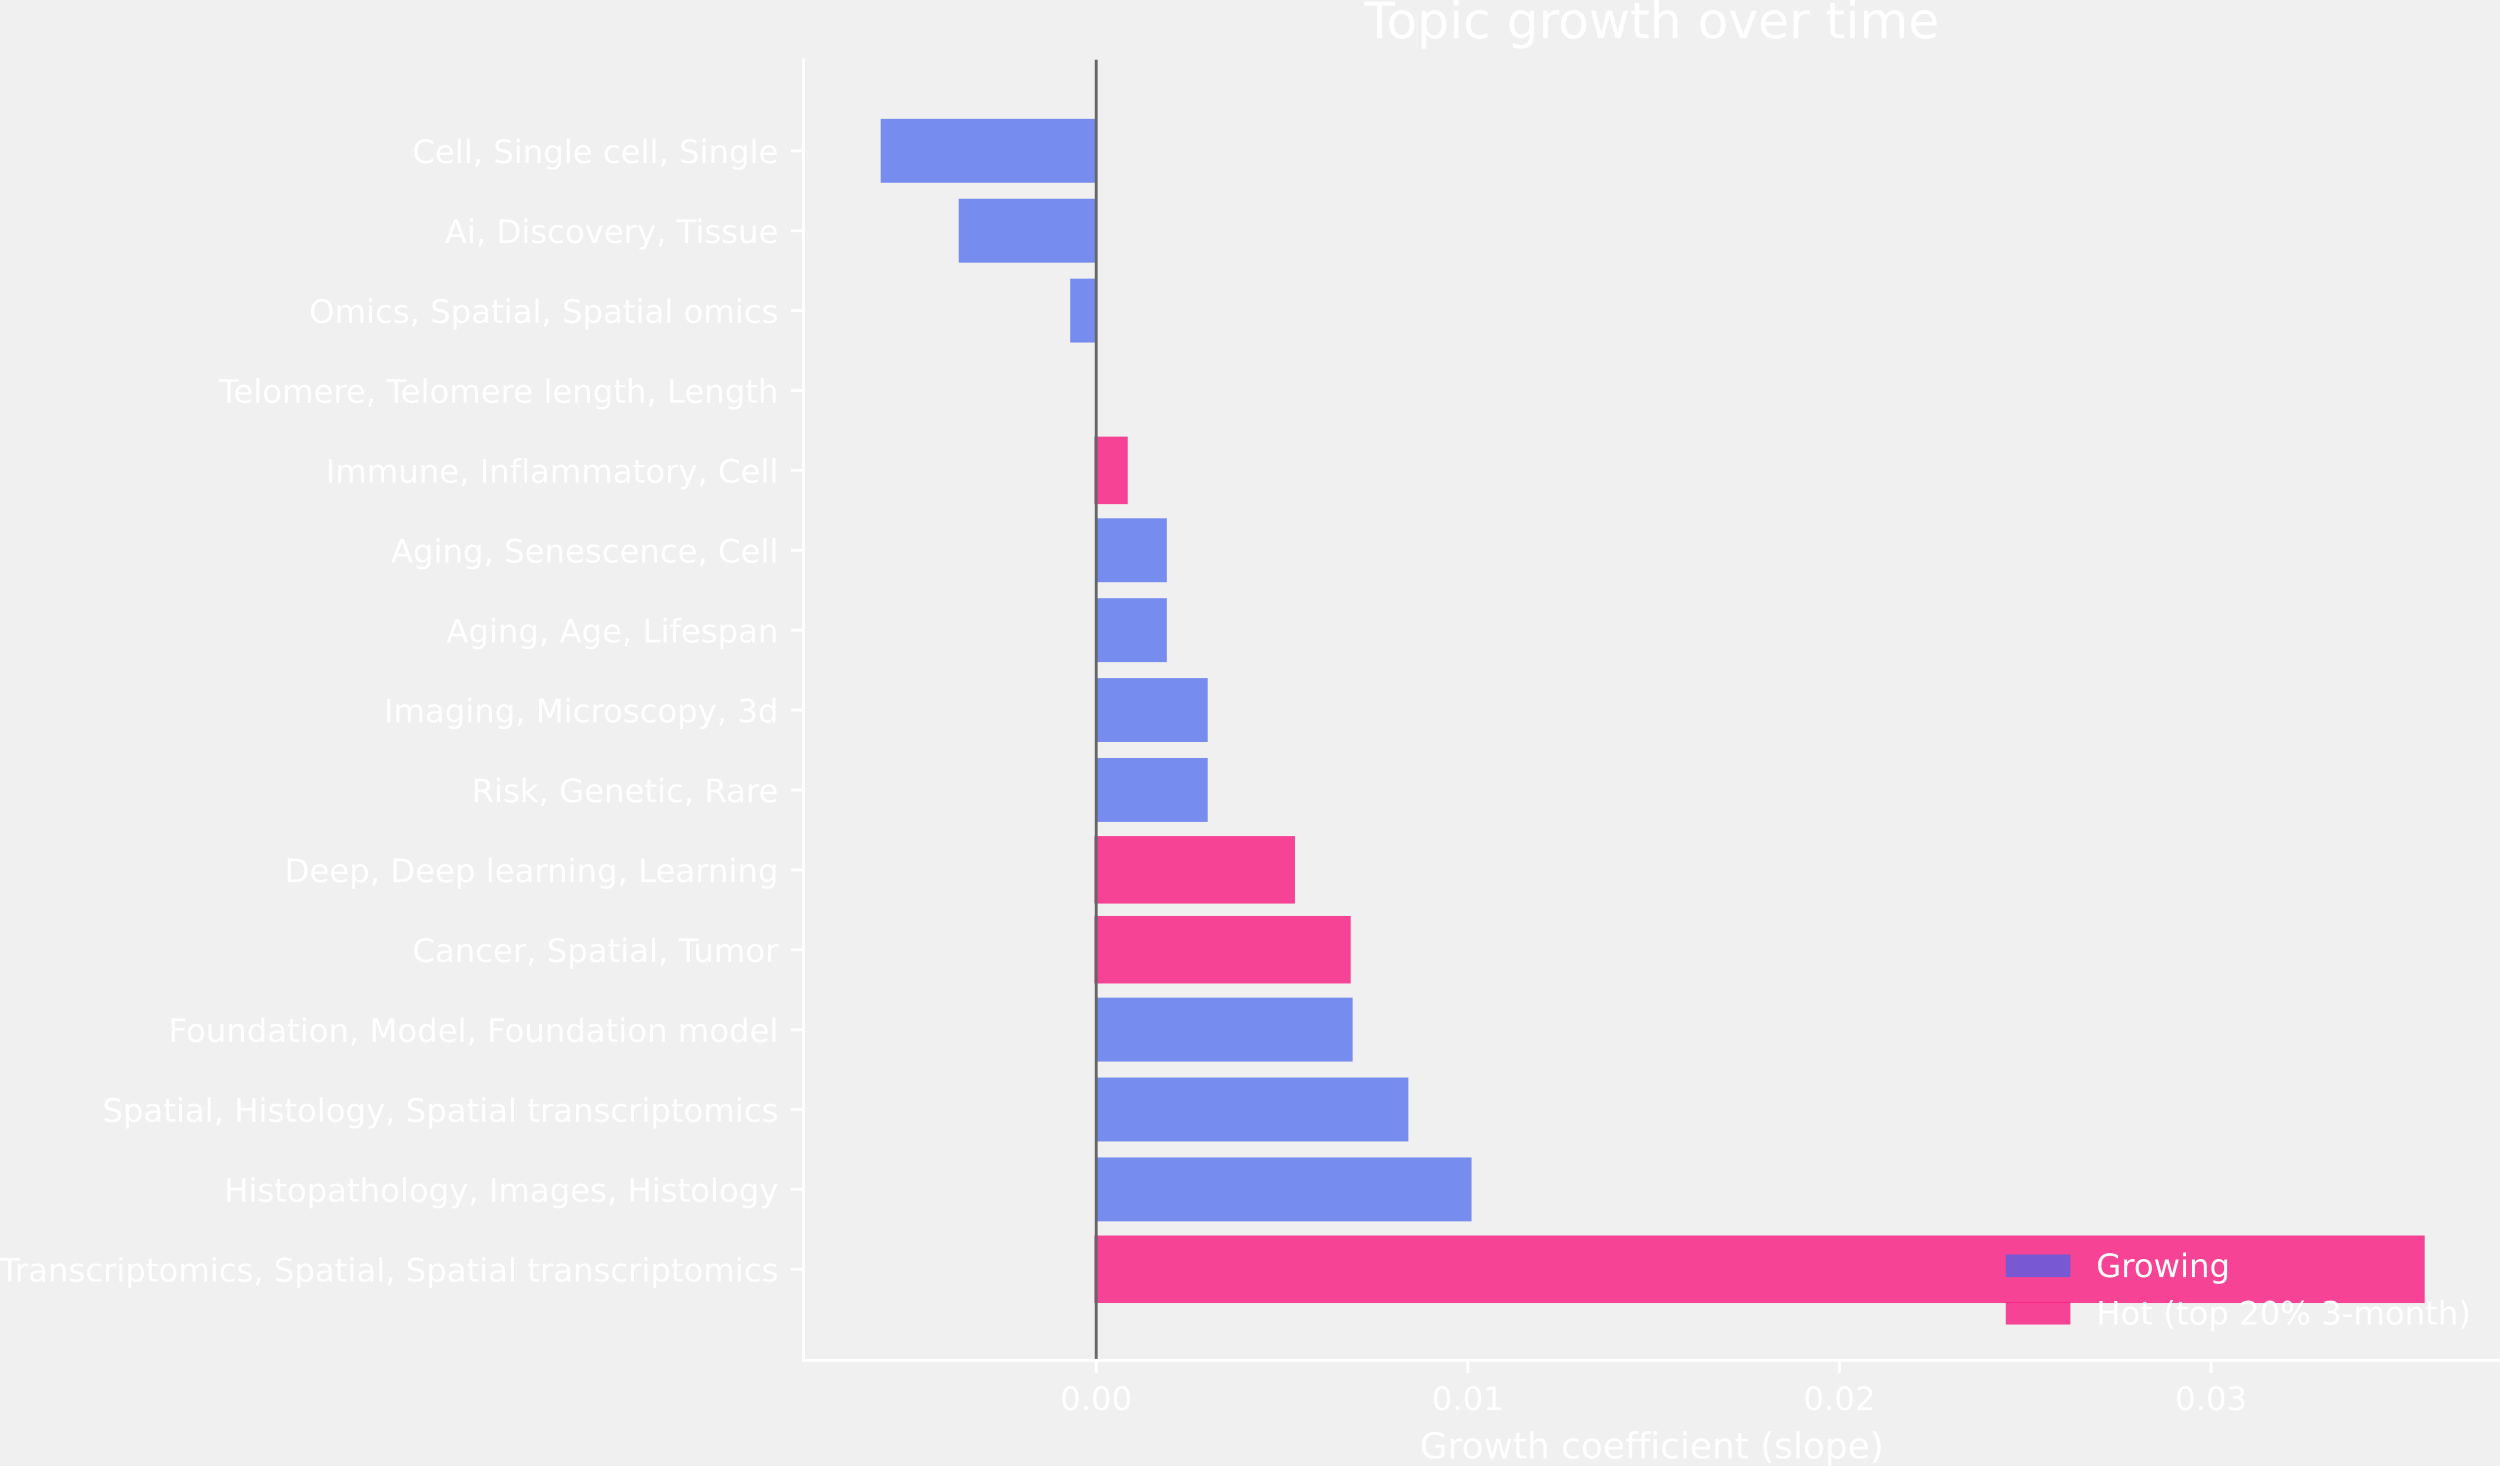
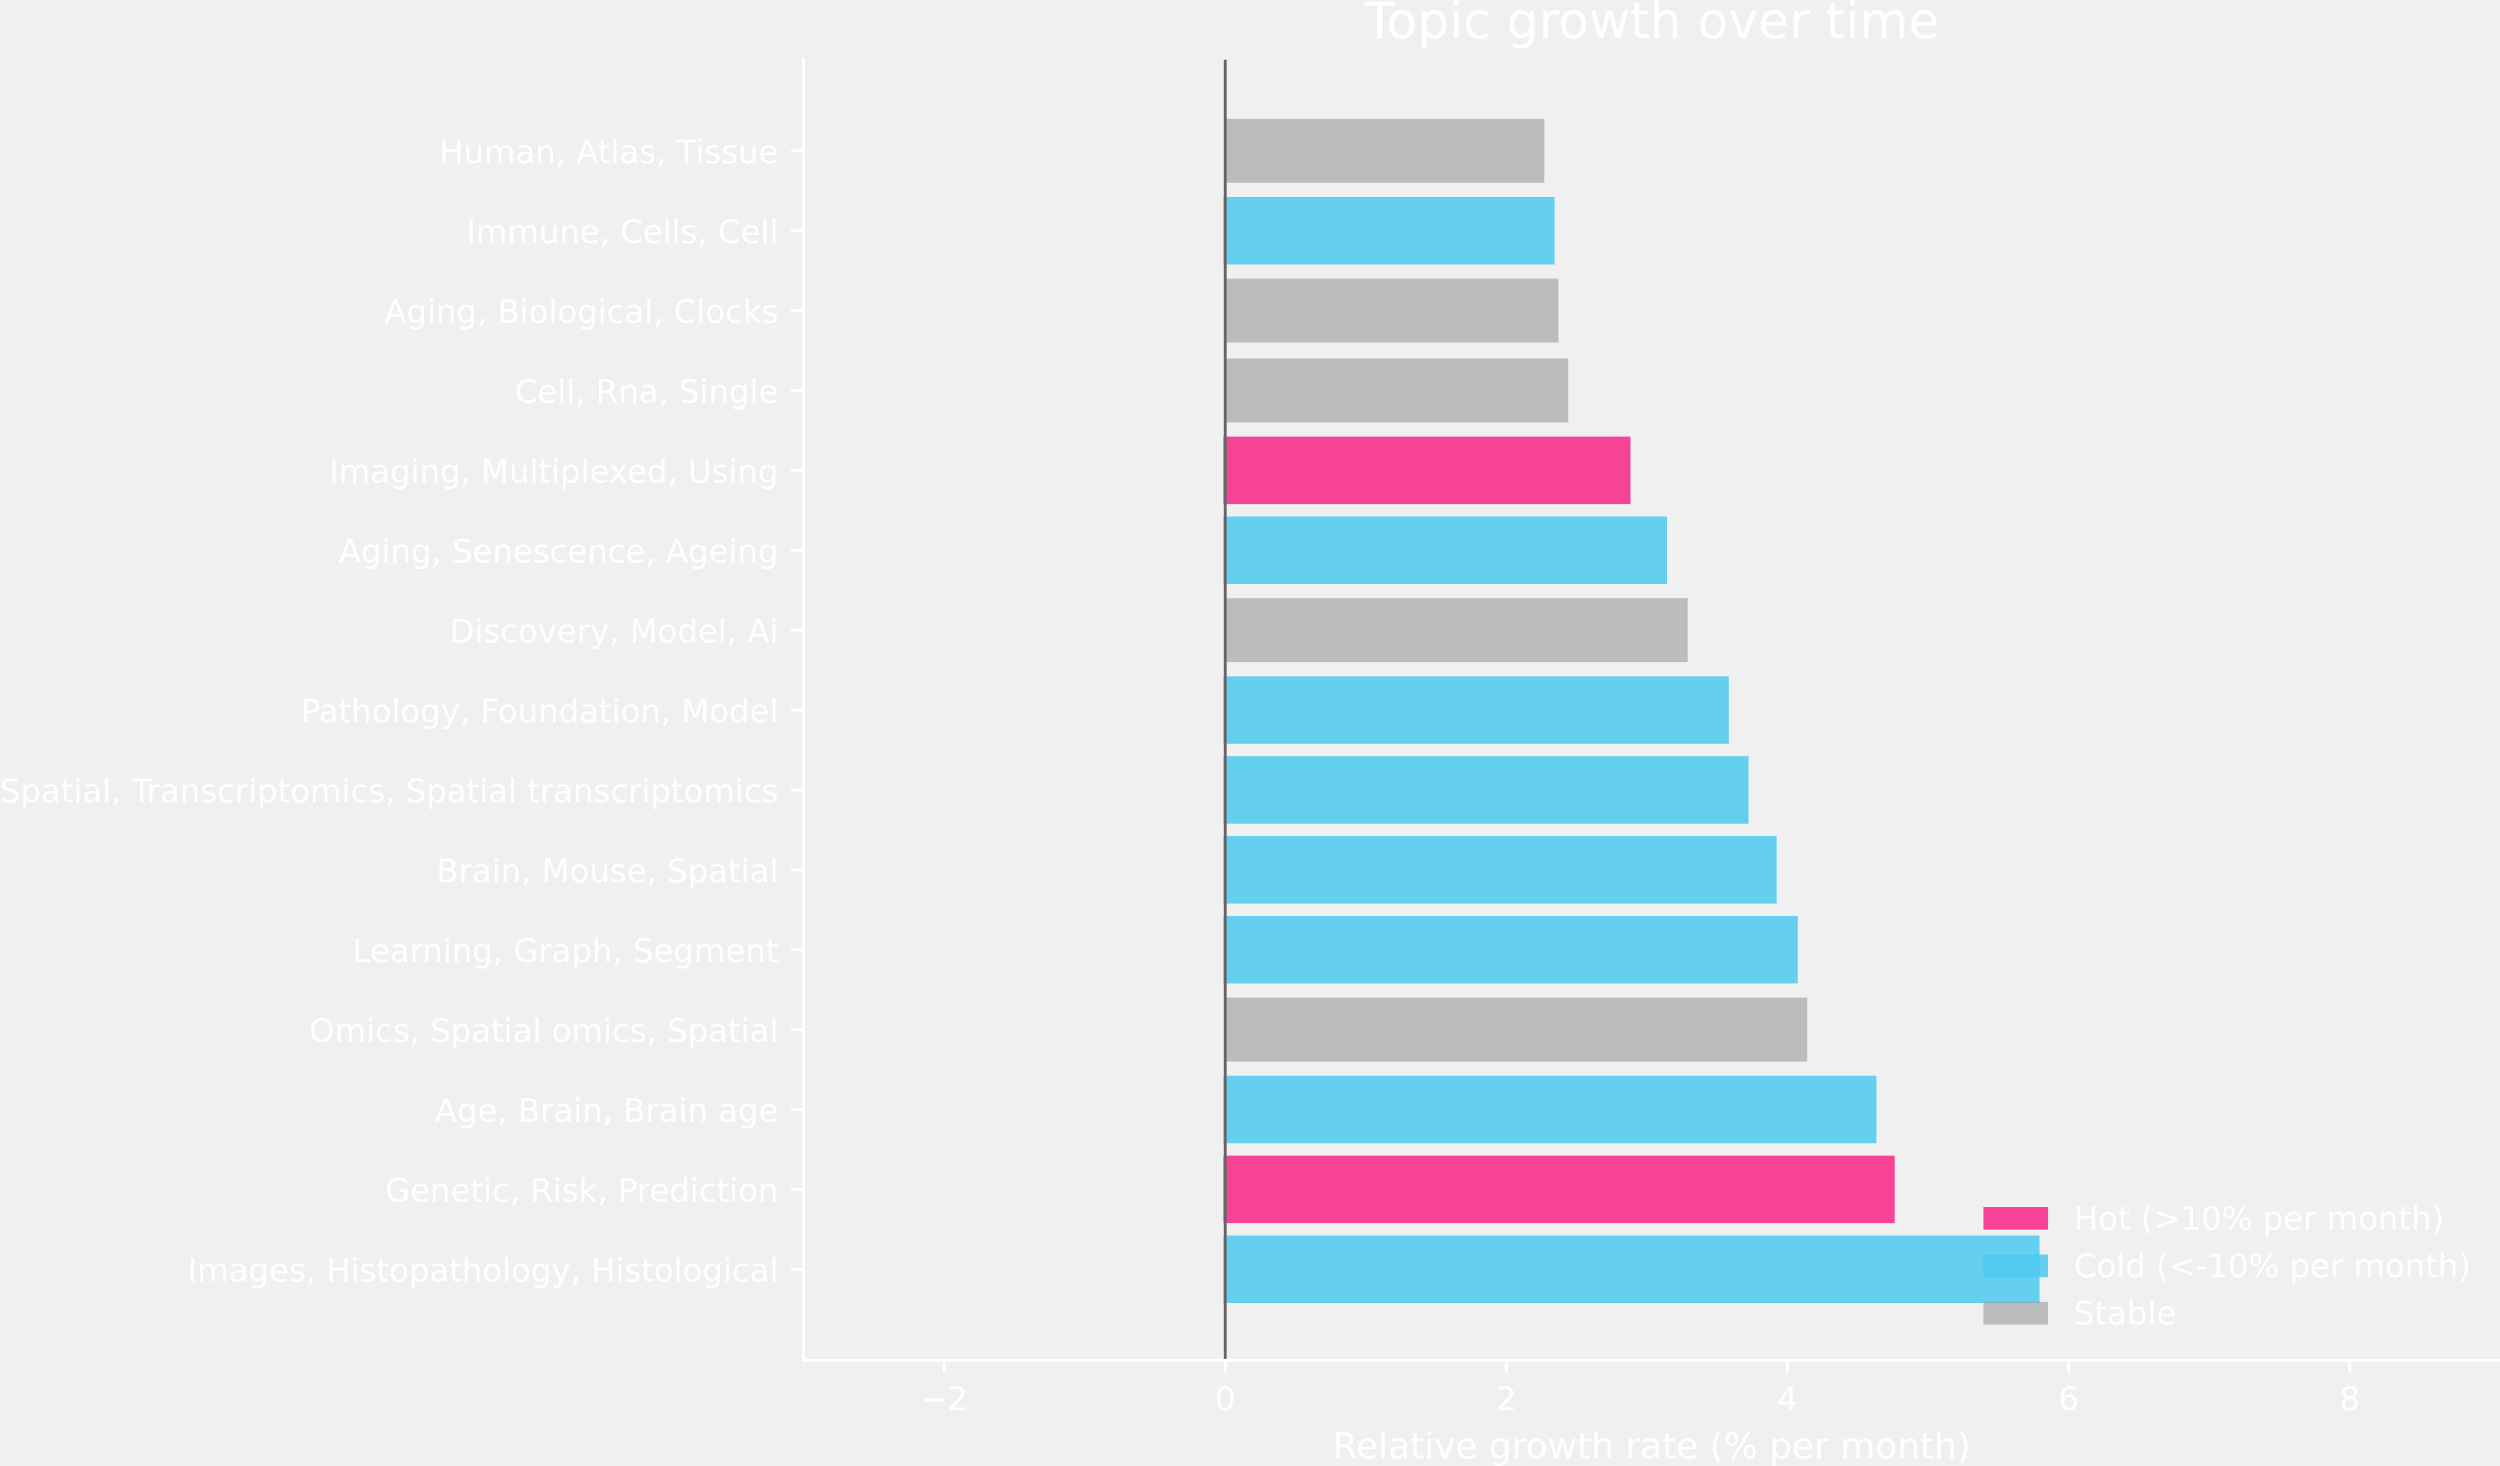
<svg xmlns="http://www.w3.org/2000/svg" xmlns:xlink="http://www.w3.org/1999/xlink" width="696.24pt" height="408.24pt" viewBox="0 0 696.24 408.24" version="1.1">
  <defs>
    <style type="text/css">*{stroke-linejoin: round; stroke-linecap: butt}</style>
  </defs>
  <g id="figure_1">
    <g id="patch_1">
      <path d="M 0 408.24  L 696.24 408.24  L 696.24 0  L 0 0  L 0 408.24  z " style="fill: none" />
    </g>
    <g id="axes_1">
      <g id="patch_2">
        <path d="M 223.79 378.852  L 696.24 378.852  L 696.24 16.638  L 223.79 16.638  L 223.79 378.852  z " style="fill: none" />
      </g>
      <g id="patch_3">
-         <path d="M 305.292 362.387  L 674.765 362.387  L 674.765 344.588  L 305.292 344.588  z " clip-path="url(#p2b20190b44)" style="fill: #f72585; opacity: 0.85; stroke: #f72585; stroke-linejoin: miter" />
+         <path d="M 341.227 362.387  L 567.49 362.387  L 567.49 344.588  L 341.227 344.588  z " clip-path="url(#p0c659dbf26)" style="fill: #4cc9f0; opacity: 0.85; stroke: #4cc9f0; stroke-linejoin: miter" />
      </g>
      <g id="patch_4">
-         <path d="M 305.292 340.138  L 409.821 340.138  L 409.821 322.339  L 305.292 322.339  z " clip-path="url(#p2b20190b44)" style="fill: #4361ee; opacity: 0.7" />
+         <path d="M 341.227 340.138  L 527.17 340.138  L 527.17 322.339  L 341.227 322.339  z " clip-path="url(#p0c659dbf26)" style="fill: #f72585; opacity: 0.85; stroke: #f72585; stroke-linejoin: miter" />
      </g>
      <g id="patch_5">
-         <path d="M 305.292 317.889  L 392.227 317.889  L 392.227 300.09  L 305.292 300.09  z " clip-path="url(#p2b20190b44)" style="fill: #4361ee; opacity: 0.7" />
+         <path d="M 341.227 317.889  L 522.081 317.889  L 522.081 300.09  L 341.227 300.09  z " clip-path="url(#p0c659dbf26)" style="fill: #4cc9f0; opacity: 0.85; stroke: #4cc9f0; stroke-linejoin: miter" />
      </g>
      <g id="patch_6">
-         <path d="M 305.292 295.64  L 376.703 295.64  L 376.703 277.841  L 305.292 277.841  z " clip-path="url(#p2b20190b44)" style="fill: #4361ee; opacity: 0.7" />
+         <path d="M 341.227 295.64  L 503.291 295.64  L 503.291 277.841  L 341.227 277.841  z " clip-path="url(#p0c659dbf26)" style="fill: #999999; opacity: 0.6" />
      </g>
      <g id="patch_7">
-         <path d="M 305.292 273.391  L 375.668 273.391  L 375.668 255.592  L 305.292 255.592  z " clip-path="url(#p2b20190b44)" style="fill: #f72585; opacity: 0.85; stroke: #f72585; stroke-linejoin: miter" />
+         <path d="M 341.227 273.391  L 500.159 273.391  L 500.159 255.592  L 341.227 255.592  z " clip-path="url(#p0c659dbf26)" style="fill: #4cc9f0; opacity: 0.85; stroke: #4cc9f0; stroke-linejoin: miter" />
      </g>
      <g id="patch_8">
-         <path d="M 305.292 251.142  L 360.144 251.142  L 360.144 233.343  L 305.292 233.343  z " clip-path="url(#p2b20190b44)" style="fill: #f72585; opacity: 0.85; stroke: #f72585; stroke-linejoin: miter" />
+         <path d="M 341.227 251.142  L 494.287 251.142  L 494.287 233.343  L 341.227 233.343  z " clip-path="url(#p0c659dbf26)" style="fill: #4cc9f0; opacity: 0.85; stroke: #4cc9f0; stroke-linejoin: miter" />
      </g>
      <g id="patch_9">
-         <path d="M 305.292 228.893  L 336.34 228.893  L 336.34 211.094  L 305.292 211.094  z " clip-path="url(#p2b20190b44)" style="fill: #4361ee; opacity: 0.7" />
+         <path d="M 341.227 228.893  L 486.458 228.893  L 486.458 211.094  L 341.227 211.094  z " clip-path="url(#p0c659dbf26)" style="fill: #4cc9f0; opacity: 0.85; stroke: #4cc9f0; stroke-linejoin: miter" />
      </g>
      <g id="patch_10">
-         <path d="M 305.292 206.644  L 336.34 206.644  L 336.34 188.845  L 305.292 188.845  z " clip-path="url(#p2b20190b44)" style="fill: #4361ee; opacity: 0.7" />
+         <path d="M 341.227 206.644  L 480.978 206.644  L 480.978 188.845  L 341.227 188.845  z " clip-path="url(#p0c659dbf26)" style="fill: #4cc9f0; opacity: 0.85; stroke: #4cc9f0; stroke-linejoin: miter" />
      </g>
      <g id="patch_11">
-         <path d="M 305.292 184.395  L 324.956 184.395  L 324.956 166.596  L 305.292 166.596  z " clip-path="url(#p2b20190b44)" style="fill: #4361ee; opacity: 0.7" />
+         <path d="M 341.227 184.395  L 470.017 184.395  L 470.017 166.596  L 341.227 166.596  z " clip-path="url(#p0c659dbf26)" style="fill: #999999; opacity: 0.6" />
      </g>
      <g id="patch_12">
-         <path d="M 305.292 162.146  L 324.956 162.146  L 324.956 144.347  L 305.292 144.347  z " clip-path="url(#p2b20190b44)" style="fill: #4361ee; opacity: 0.7" />
+         <path d="M 341.227 162.146  L 463.754 162.146  L 463.754 144.347  L 341.227 144.347  z " clip-path="url(#p0c659dbf26)" style="fill: #4cc9f0; opacity: 0.85; stroke: #4cc9f0; stroke-linejoin: miter" />
      </g>
      <g id="patch_13">
-         <path d="M 305.292 139.897  L 313.571 139.897  L 313.571 122.098  L 305.292 122.098  z " clip-path="url(#p2b20190b44)" style="fill: #f72585; opacity: 0.85; stroke: #f72585; stroke-linejoin: miter" />
+         <path d="M 341.227 139.897  L 453.576 139.897  L 453.576 122.098  L 341.227 122.098  z " clip-path="url(#p0c659dbf26)" style="fill: #f72585; opacity: 0.85; stroke: #f72585; stroke-linejoin: miter" />
      </g>
      <g id="patch_14">
-         <path d="M 305.292 117.648  L 305.292 117.648  L 305.292 99.849  L 305.292 99.849  z " clip-path="url(#p2b20190b44)" style="fill: #4361ee; opacity: 0.7" />
+         <path d="M 341.227 117.648  L 436.743 117.648  L 436.743 99.849  L 341.227 99.849  z " clip-path="url(#p0c659dbf26)" style="fill: #999999; opacity: 0.6" />
      </g>
      <g id="patch_15">
-         <path d="M 305.292 95.399  L 298.047 95.399  L 298.047 77.6  L 305.292 77.6  z " clip-path="url(#p2b20190b44)" style="fill: #4361ee; opacity: 0.7" />
+         <path d="M 341.227 95.399  L 434.003 95.399  L 434.003 77.6  L 341.227 77.6  z " clip-path="url(#p0c659dbf26)" style="fill: #999999; opacity: 0.6" />
      </g>
      <g id="patch_16">
-         <path d="M 305.292 73.15  L 266.999 73.15  L 266.999 55.351  L 305.292 55.351  z " clip-path="url(#p2b20190b44)" style="fill: #4361ee; opacity: 0.7" />
+         <path d="M 341.227 73.15  L 432.437 73.15  L 432.437 55.351  L 341.227 55.351  z " clip-path="url(#p0c659dbf26)" style="fill: #4cc9f0; opacity: 0.85; stroke: #4cc9f0; stroke-linejoin: miter" />
      </g>
      <g id="patch_17">
-         <path d="M 305.292 50.901  L 245.265 50.901  L 245.265 33.102  L 305.292 33.102  z " clip-path="url(#p2b20190b44)" style="fill: #4361ee; opacity: 0.7" />
+         <path d="M 341.227 50.901  L 430.088 50.901  L 430.088 33.102  L 341.227 33.102  z " clip-path="url(#p0c659dbf26)" style="fill: #999999; opacity: 0.6" />
      </g>
      <g id="matplotlib.axis_1">
        <g id="xtick_1">
          <g id="line2d_1">
            <defs>
-               <path id="mf11783eea2" d="M 0 0  L 0 3.5  " style="stroke: #ffffff; stroke-width: 0.8" />
+               <path id="m761df09c86" d="M 0 0  L 0 3.5  " style="stroke: #ffffff; stroke-width: 0.8" />
            </defs>
            <g>
-               <use xlink:href="#mf11783eea2" x="305.292" y="378.852" style="fill: #ffffff; stroke: #ffffff; stroke-width: 0.8" />
+               <use xlink:href="#m761df09c86" x="262.936" y="378.852" style="fill: #ffffff; stroke: #ffffff; stroke-width: 0.8" />
            </g>
          </g>
          <g id="text_1">
-             <text style="font-size: 9px; font-family: 'DejaVu Sans', 'Liberation Sans', 'Noto Sans', 'FreeSans', sans-serif; text-anchor: middle; fill: #ffffff" x="305.292" y="392.69" transform="rotate(-0 305.2918 392.6902)">0.00</text>
+             <text style="font-size: 9px; font-family: 'DejaVu Sans', 'Liberation Sans', 'Noto Sans', 'FreeSans', sans-serif; text-anchor: middle; fill: #ffffff" x="262.936" y="392.69" transform="rotate(-0 262.936 392.6902)">−2</text>
          </g>
        </g>
        <g id="xtick_2">
          <g id="line2d_2">
            <g>
-               <use xlink:href="#mf11783eea2" x="408.786" y="378.852" style="fill: #ffffff; stroke: #ffffff; stroke-width: 0.8" />
+               <use xlink:href="#m761df09c86" x="341.227" y="378.852" style="fill: #ffffff; stroke: #ffffff; stroke-width: 0.8" />
            </g>
          </g>
          <g id="text_2">
-             <text style="font-size: 9px; font-family: 'DejaVu Sans', 'Liberation Sans', 'Noto Sans', 'FreeSans', sans-serif; text-anchor: middle; fill: #ffffff" x="408.786" y="392.69" transform="rotate(-0 408.7857 392.6902)">0.01</text>
+             <text style="font-size: 9px; font-family: 'DejaVu Sans', 'Liberation Sans', 'Noto Sans', 'FreeSans', sans-serif; text-anchor: middle; fill: #ffffff" x="341.227" y="392.69" transform="rotate(-0 341.2275 392.6902)">0</text>
          </g>
        </g>
        <g id="xtick_3">
          <g id="line2d_3">
            <g>
-               <use xlink:href="#mf11783eea2" x="512.28" y="378.852" style="fill: #ffffff; stroke: #ffffff; stroke-width: 0.8" />
+               <use xlink:href="#m761df09c86" x="419.519" y="378.852" style="fill: #ffffff; stroke: #ffffff; stroke-width: 0.8" />
            </g>
          </g>
          <g id="text_3">
-             <text style="font-size: 9px; font-family: 'DejaVu Sans', 'Liberation Sans', 'Noto Sans', 'FreeSans', sans-serif; text-anchor: middle; fill: #ffffff" x="512.28" y="392.69" transform="rotate(-0 512.2796 392.6902)">0.02</text>
+             <text style="font-size: 9px; font-family: 'DejaVu Sans', 'Liberation Sans', 'Noto Sans', 'FreeSans', sans-serif; text-anchor: middle; fill: #ffffff" x="419.519" y="392.69" transform="rotate(-0 419.5189 392.6902)">2</text>
          </g>
        </g>
        <g id="xtick_4">
          <g id="line2d_4">
            <g>
-               <use xlink:href="#mf11783eea2" x="615.773" y="378.852" style="fill: #ffffff; stroke: #ffffff; stroke-width: 0.8" />
+               <use xlink:href="#m761df09c86" x="497.81" y="378.852" style="fill: #ffffff; stroke: #ffffff; stroke-width: 0.8" />
            </g>
          </g>
          <g id="text_4">
-             <text style="font-size: 9px; font-family: 'DejaVu Sans', 'Liberation Sans', 'Noto Sans', 'FreeSans', sans-serif; text-anchor: middle; fill: #ffffff" x="615.773" y="392.69" transform="rotate(-0 615.7735 392.6902)">0.03</text>
-           </g>
-         </g>
-         <g id="text_5">
-           <text style="font-size: 10px; font-family: 'DejaVu Sans', 'Liberation Sans', 'Noto Sans', 'FreeSans', sans-serif; text-anchor: middle; fill: #ffffff" x="460.015" y="406.16" transform="rotate(-0 460.0152 406.1603)">Growth coefficient (slope)</text>
+             <text style="font-size: 9px; font-family: 'DejaVu Sans', 'Liberation Sans', 'Noto Sans', 'FreeSans', sans-serif; text-anchor: middle; fill: #ffffff" x="497.81" y="392.69" transform="rotate(-0 497.8103 392.6902)">4</text>
+           </g>
+         </g>
+         <g id="xtick_5">
+           <g id="line2d_5">
+             <g>
+               <use xlink:href="#m761df09c86" x="576.102" y="378.852" style="fill: #ffffff; stroke: #ffffff; stroke-width: 0.8" />
+             </g>
+           </g>
+           <g id="text_5">
+             <text style="font-size: 9px; font-family: 'DejaVu Sans', 'Liberation Sans', 'Noto Sans', 'FreeSans', sans-serif; text-anchor: middle; fill: #ffffff" x="576.102" y="392.69" transform="rotate(-0 576.1018 392.6902)">6</text>
+           </g>
+         </g>
+         <g id="xtick_6">
+           <g id="line2d_6">
+             <g>
+               <use xlink:href="#m761df09c86" x="654.393" y="378.852" style="fill: #ffffff; stroke: #ffffff; stroke-width: 0.8" />
+             </g>
+           </g>
+           <g id="text_6">
+             <text style="font-size: 9px; font-family: 'DejaVu Sans', 'Liberation Sans', 'Noto Sans', 'FreeSans', sans-serif; text-anchor: middle; fill: #ffffff" x="654.393" y="392.69" transform="rotate(-0 654.3932 392.6902)">8</text>
+           </g>
+         </g>
+         <g id="text_7">
+           <text style="font-size: 10px; font-family: 'DejaVu Sans', 'Liberation Sans', 'Noto Sans', 'FreeSans', sans-serif; text-anchor: middle; fill: #ffffff" x="460.015" y="406.16" transform="rotate(-0 460.0152 406.1603)">Relative growth rate (% per month)</text>
        </g>
      </g>
      <g id="matplotlib.axis_2">
        <g id="ytick_1">
-           <g id="line2d_5">
+           <g id="line2d_7">
            <defs>
-               <path id="m81e28f6d8a" d="M 0 0  L -3.5 0  " style="stroke: #ffffff; stroke-width: 0.8" />
+               <path id="m5797bd8767" d="M 0 0  L -3.5 0  " style="stroke: #ffffff; stroke-width: 0.8" />
            </defs>
            <g>
-               <use xlink:href="#m81e28f6d8a" x="223.79" y="353.488" style="fill: #ffffff; stroke: #ffffff; stroke-width: 0.8" />
-             </g>
-           </g>
-           <g id="text_6">
-             <text style="font-size: 9px; font-family: 'DejaVu Sans', 'Liberation Sans', 'Noto Sans', 'FreeSans', sans-serif; text-anchor: end; fill: #ffffff" x="216.79" y="356.907" transform="rotate(-0 216.7903 356.907)">Transcriptomics, Spatial, Spatial transcriptomics</text>
+               <use xlink:href="#m5797bd8767" x="223.79" y="353.488" style="fill: #ffffff; stroke: #ffffff; stroke-width: 0.8" />
+             </g>
+           </g>
+           <g id="text_8">
+             <text style="font-size: 9px; font-family: 'DejaVu Sans', 'Liberation Sans', 'Noto Sans', 'FreeSans', sans-serif; text-anchor: end; fill: #ffffff" x="216.79" y="356.907" transform="rotate(-0 216.7903 356.907)">Images, Histopathology, Histological</text>
          </g>
        </g>
        <g id="ytick_2">
-           <g id="line2d_6">
-             <g>
-               <use xlink:href="#m81e28f6d8a" x="223.79" y="331.239" style="fill: #ffffff; stroke: #ffffff; stroke-width: 0.8" />
-             </g>
-           </g>
-           <g id="text_7">
-             <text style="font-size: 9px; font-family: 'DejaVu Sans', 'Liberation Sans', 'Noto Sans', 'FreeSans', sans-serif; text-anchor: end; fill: #ffffff" x="216.79" y="334.658" transform="rotate(-0 216.7903 334.658)">Histopathology, Images, Histology</text>
+           <g id="line2d_8">
+             <g>
+               <use xlink:href="#m5797bd8767" x="223.79" y="331.239" style="fill: #ffffff; stroke: #ffffff; stroke-width: 0.8" />
+             </g>
+           </g>
+           <g id="text_9">
+             <text style="font-size: 9px; font-family: 'DejaVu Sans', 'Liberation Sans', 'Noto Sans', 'FreeSans', sans-serif; text-anchor: end; fill: #ffffff" x="216.79" y="334.658" transform="rotate(-0 216.7903 334.658)">Genetic, Risk, Prediction</text>
          </g>
        </g>
        <g id="ytick_3">
-           <g id="line2d_7">
-             <g>
-               <use xlink:href="#m81e28f6d8a" x="223.79" y="308.99" style="fill: #ffffff; stroke: #ffffff; stroke-width: 0.8" />
-             </g>
-           </g>
-           <g id="text_8">
-             <text style="font-size: 9px; font-family: 'DejaVu Sans', 'Liberation Sans', 'Noto Sans', 'FreeSans', sans-serif; text-anchor: end; fill: #ffffff" x="216.79" y="312.409" transform="rotate(-0 216.7903 312.409)">Spatial, Histology, Spatial transcriptomics</text>
+           <g id="line2d_9">
+             <g>
+               <use xlink:href="#m5797bd8767" x="223.79" y="308.99" style="fill: #ffffff; stroke: #ffffff; stroke-width: 0.8" />
+             </g>
+           </g>
+           <g id="text_10">
+             <text style="font-size: 9px; font-family: 'DejaVu Sans', 'Liberation Sans', 'Noto Sans', 'FreeSans', sans-serif; text-anchor: end; fill: #ffffff" x="216.79" y="312.409" transform="rotate(-0 216.7903 312.409)">Age, Brain, Brain age</text>
          </g>
        </g>
        <g id="ytick_4">
-           <g id="line2d_8">
-             <g>
-               <use xlink:href="#m81e28f6d8a" x="223.79" y="286.741" style="fill: #ffffff; stroke: #ffffff; stroke-width: 0.8" />
-             </g>
-           </g>
-           <g id="text_9">
-             <text style="font-size: 9px; font-family: 'DejaVu Sans', 'Liberation Sans', 'Noto Sans', 'FreeSans', sans-serif; text-anchor: end; fill: #ffffff" x="216.79" y="290.16" transform="rotate(-0 216.7903 290.16)">Foundation, Model, Foundation model</text>
+           <g id="line2d_10">
+             <g>
+               <use xlink:href="#m5797bd8767" x="223.79" y="286.741" style="fill: #ffffff; stroke: #ffffff; stroke-width: 0.8" />
+             </g>
+           </g>
+           <g id="text_11">
+             <text style="font-size: 9px; font-family: 'DejaVu Sans', 'Liberation Sans', 'Noto Sans', 'FreeSans', sans-serif; text-anchor: end; fill: #ffffff" x="216.79" y="290.16" transform="rotate(-0 216.7903 290.16)">Omics, Spatial omics, Spatial</text>
          </g>
        </g>
        <g id="ytick_5">
-           <g id="line2d_9">
-             <g>
-               <use xlink:href="#m81e28f6d8a" x="223.79" y="264.492" style="fill: #ffffff; stroke: #ffffff; stroke-width: 0.8" />
-             </g>
-           </g>
-           <g id="text_10">
-             <text style="font-size: 9px; font-family: 'DejaVu Sans', 'Liberation Sans', 'Noto Sans', 'FreeSans', sans-serif; text-anchor: end; fill: #ffffff" x="216.79" y="267.911" transform="rotate(-0 216.7903 267.911)">Cancer, Spatial, Tumor</text>
+           <g id="line2d_11">
+             <g>
+               <use xlink:href="#m5797bd8767" x="223.79" y="264.492" style="fill: #ffffff; stroke: #ffffff; stroke-width: 0.8" />
+             </g>
+           </g>
+           <g id="text_12">
+             <text style="font-size: 9px; font-family: 'DejaVu Sans', 'Liberation Sans', 'Noto Sans', 'FreeSans', sans-serif; text-anchor: end; fill: #ffffff" x="216.79" y="267.911" transform="rotate(-0 216.7903 267.911)">Learning, Graph, Segment</text>
          </g>
        </g>
        <g id="ytick_6">
-           <g id="line2d_10">
-             <g>
-               <use xlink:href="#m81e28f6d8a" x="223.79" y="242.243" style="fill: #ffffff; stroke: #ffffff; stroke-width: 0.8" />
-             </g>
-           </g>
-           <g id="text_11">
-             <text style="font-size: 9px; font-family: 'DejaVu Sans', 'Liberation Sans', 'Noto Sans', 'FreeSans', sans-serif; text-anchor: end; fill: #ffffff" x="216.79" y="245.662" transform="rotate(-0 216.7903 245.662)">Deep, Deep learning, Learning</text>
+           <g id="line2d_12">
+             <g>
+               <use xlink:href="#m5797bd8767" x="223.79" y="242.243" style="fill: #ffffff; stroke: #ffffff; stroke-width: 0.8" />
+             </g>
+           </g>
+           <g id="text_13">
+             <text style="font-size: 9px; font-family: 'DejaVu Sans', 'Liberation Sans', 'Noto Sans', 'FreeSans', sans-serif; text-anchor: end; fill: #ffffff" x="216.79" y="245.662" transform="rotate(-0 216.7903 245.662)">Brain, Mouse, Spatial</text>
          </g>
        </g>
        <g id="ytick_7">
-           <g id="line2d_11">
-             <g>
-               <use xlink:href="#m81e28f6d8a" x="223.79" y="219.994" style="fill: #ffffff; stroke: #ffffff; stroke-width: 0.8" />
-             </g>
-           </g>
-           <g id="text_12">
-             <text style="font-size: 9px; font-family: 'DejaVu Sans', 'Liberation Sans', 'Noto Sans', 'FreeSans', sans-serif; text-anchor: end; fill: #ffffff" x="216.79" y="223.413" transform="rotate(-0 216.7903 223.413)">Risk, Genetic, Rare</text>
+           <g id="line2d_13">
+             <g>
+               <use xlink:href="#m5797bd8767" x="223.79" y="219.994" style="fill: #ffffff; stroke: #ffffff; stroke-width: 0.8" />
+             </g>
+           </g>
+           <g id="text_14">
+             <text style="font-size: 9px; font-family: 'DejaVu Sans', 'Liberation Sans', 'Noto Sans', 'FreeSans', sans-serif; text-anchor: end; fill: #ffffff" x="216.79" y="223.413" transform="rotate(-0 216.7903 223.413)">Spatial, Transcriptomics, Spatial transcriptomics</text>
          </g>
        </g>
        <g id="ytick_8">
-           <g id="line2d_12">
-             <g>
-               <use xlink:href="#m81e28f6d8a" x="223.79" y="197.745" style="fill: #ffffff; stroke: #ffffff; stroke-width: 0.8" />
-             </g>
-           </g>
-           <g id="text_13">
-             <text style="font-size: 9px; font-family: 'DejaVu Sans', 'Liberation Sans', 'Noto Sans', 'FreeSans', sans-serif; text-anchor: end; fill: #ffffff" x="216.79" y="201.164" transform="rotate(-0 216.7903 201.164)">Imaging, Microscopy, 3d</text>
+           <g id="line2d_14">
+             <g>
+               <use xlink:href="#m5797bd8767" x="223.79" y="197.745" style="fill: #ffffff; stroke: #ffffff; stroke-width: 0.8" />
+             </g>
+           </g>
+           <g id="text_15">
+             <text style="font-size: 9px; font-family: 'DejaVu Sans', 'Liberation Sans', 'Noto Sans', 'FreeSans', sans-serif; text-anchor: end; fill: #ffffff" x="216.79" y="201.164" transform="rotate(-0 216.7903 201.164)">Pathology, Foundation, Model</text>
          </g>
        </g>
        <g id="ytick_9">
-           <g id="line2d_13">
-             <g>
-               <use xlink:href="#m81e28f6d8a" x="223.79" y="175.496" style="fill: #ffffff; stroke: #ffffff; stroke-width: 0.8" />
-             </g>
-           </g>
-           <g id="text_14">
-             <text style="font-size: 9px; font-family: 'DejaVu Sans', 'Liberation Sans', 'Noto Sans', 'FreeSans', sans-serif; text-anchor: end; fill: #ffffff" x="216.79" y="178.915" transform="rotate(-0 216.7903 178.915)">Aging, Age, Lifespan</text>
+           <g id="line2d_15">
+             <g>
+               <use xlink:href="#m5797bd8767" x="223.79" y="175.496" style="fill: #ffffff; stroke: #ffffff; stroke-width: 0.8" />
+             </g>
+           </g>
+           <g id="text_16">
+             <text style="font-size: 9px; font-family: 'DejaVu Sans', 'Liberation Sans', 'Noto Sans', 'FreeSans', sans-serif; text-anchor: end; fill: #ffffff" x="216.79" y="178.915" transform="rotate(-0 216.7903 178.915)">Discovery, Model, Ai</text>
          </g>
        </g>
        <g id="ytick_10">
-           <g id="line2d_14">
-             <g>
-               <use xlink:href="#m81e28f6d8a" x="223.79" y="153.247" style="fill: #ffffff; stroke: #ffffff; stroke-width: 0.8" />
-             </g>
-           </g>
-           <g id="text_15">
-             <text style="font-size: 9px; font-family: 'DejaVu Sans', 'Liberation Sans', 'Noto Sans', 'FreeSans', sans-serif; text-anchor: end; fill: #ffffff" x="216.79" y="156.666" transform="rotate(-0 216.7903 156.666)">Aging, Senescence, Cell</text>
+           <g id="line2d_16">
+             <g>
+               <use xlink:href="#m5797bd8767" x="223.79" y="153.247" style="fill: #ffffff; stroke: #ffffff; stroke-width: 0.8" />
+             </g>
+           </g>
+           <g id="text_17">
+             <text style="font-size: 9px; font-family: 'DejaVu Sans', 'Liberation Sans', 'Noto Sans', 'FreeSans', sans-serif; text-anchor: end; fill: #ffffff" x="216.79" y="156.666" transform="rotate(-0 216.7903 156.666)">Aging, Senescence, Ageing</text>
          </g>
        </g>
        <g id="ytick_11">
-           <g id="line2d_15">
-             <g>
-               <use xlink:href="#m81e28f6d8a" x="223.79" y="130.998" style="fill: #ffffff; stroke: #ffffff; stroke-width: 0.8" />
-             </g>
-           </g>
-           <g id="text_16">
-             <text style="font-size: 9px; font-family: 'DejaVu Sans', 'Liberation Sans', 'Noto Sans', 'FreeSans', sans-serif; text-anchor: end; fill: #ffffff" x="216.79" y="134.417" transform="rotate(-0 216.7903 134.417)">Immune, Inflammatory, Cell</text>
+           <g id="line2d_17">
+             <g>
+               <use xlink:href="#m5797bd8767" x="223.79" y="130.998" style="fill: #ffffff; stroke: #ffffff; stroke-width: 0.8" />
+             </g>
+           </g>
+           <g id="text_18">
+             <text style="font-size: 9px; font-family: 'DejaVu Sans', 'Liberation Sans', 'Noto Sans', 'FreeSans', sans-serif; text-anchor: end; fill: #ffffff" x="216.79" y="134.417" transform="rotate(-0 216.7903 134.417)">Imaging, Multiplexed, Using</text>
          </g>
        </g>
        <g id="ytick_12">
-           <g id="line2d_16">
-             <g>
-               <use xlink:href="#m81e28f6d8a" x="223.79" y="108.749" style="fill: #ffffff; stroke: #ffffff; stroke-width: 0.8" />
-             </g>
-           </g>
-           <g id="text_17">
-             <text style="font-size: 9px; font-family: 'DejaVu Sans', 'Liberation Sans', 'Noto Sans', 'FreeSans', sans-serif; text-anchor: end; fill: #ffffff" x="216.79" y="112.168" transform="rotate(-0 216.7903 112.168)">Telomere, Telomere length, Length</text>
+           <g id="line2d_18">
+             <g>
+               <use xlink:href="#m5797bd8767" x="223.79" y="108.749" style="fill: #ffffff; stroke: #ffffff; stroke-width: 0.8" />
+             </g>
+           </g>
+           <g id="text_19">
+             <text style="font-size: 9px; font-family: 'DejaVu Sans', 'Liberation Sans', 'Noto Sans', 'FreeSans', sans-serif; text-anchor: end; fill: #ffffff" x="216.79" y="112.168" transform="rotate(-0 216.7903 112.168)">Cell, Rna, Single</text>
          </g>
        </g>
        <g id="ytick_13">
-           <g id="line2d_17">
-             <g>
-               <use xlink:href="#m81e28f6d8a" x="223.79" y="86.5" style="fill: #ffffff; stroke: #ffffff; stroke-width: 0.8" />
-             </g>
-           </g>
-           <g id="text_18">
-             <text style="font-size: 9px; font-family: 'DejaVu Sans', 'Liberation Sans', 'Noto Sans', 'FreeSans', sans-serif; text-anchor: end; fill: #ffffff" x="216.79" y="89.919" transform="rotate(-0 216.7903 89.91898)">Omics, Spatial, Spatial omics</text>
+           <g id="line2d_19">
+             <g>
+               <use xlink:href="#m5797bd8767" x="223.79" y="86.5" style="fill: #ffffff; stroke: #ffffff; stroke-width: 0.8" />
+             </g>
+           </g>
+           <g id="text_20">
+             <text style="font-size: 9px; font-family: 'DejaVu Sans', 'Liberation Sans', 'Noto Sans', 'FreeSans', sans-serif; text-anchor: end; fill: #ffffff" x="216.79" y="89.919" transform="rotate(-0 216.7903 89.91898)">Aging, Biological, Clocks</text>
          </g>
        </g>
        <g id="ytick_14">
-           <g id="line2d_18">
-             <g>
-               <use xlink:href="#m81e28f6d8a" x="223.79" y="64.251" style="fill: #ffffff; stroke: #ffffff; stroke-width: 0.8" />
-             </g>
-           </g>
-           <g id="text_19">
-             <text style="font-size: 9px; font-family: 'DejaVu Sans', 'Liberation Sans', 'Noto Sans', 'FreeSans', sans-serif; text-anchor: end; fill: #ffffff" x="216.79" y="67.67" transform="rotate(-0 216.7903 67.66997)">Ai, Discovery, Tissue</text>
+           <g id="line2d_20">
+             <g>
+               <use xlink:href="#m5797bd8767" x="223.79" y="64.251" style="fill: #ffffff; stroke: #ffffff; stroke-width: 0.8" />
+             </g>
+           </g>
+           <g id="text_21">
+             <text style="font-size: 9px; font-family: 'DejaVu Sans', 'Liberation Sans', 'Noto Sans', 'FreeSans', sans-serif; text-anchor: end; fill: #ffffff" x="216.79" y="67.67" transform="rotate(-0 216.7903 67.66997)">Immune, Cells, Cell</text>
          </g>
        </g>
        <g id="ytick_15">
-           <g id="line2d_19">
-             <g>
-               <use xlink:href="#m81e28f6d8a" x="223.79" y="42.002" style="fill: #ffffff; stroke: #ffffff; stroke-width: 0.8" />
-             </g>
-           </g>
-           <g id="text_20">
-             <text style="font-size: 9px; font-family: 'DejaVu Sans', 'Liberation Sans', 'Noto Sans', 'FreeSans', sans-serif; text-anchor: end; fill: #ffffff" x="216.79" y="45.421" transform="rotate(-0 216.7903 45.42097)">Cell, Single cell, Single</text>
-           </g>
-         </g>
-       </g>
-       <g id="line2d_20">
-         <path d="M 305.292 378.852  L 305.292 16.638  " clip-path="url(#p2b20190b44)" style="fill: none; stroke: #666666; stroke-width: 0.8; stroke-linecap: square" />
+           <g id="line2d_21">
+             <g>
+               <use xlink:href="#m5797bd8767" x="223.79" y="42.002" style="fill: #ffffff; stroke: #ffffff; stroke-width: 0.8" />
+             </g>
+           </g>
+           <g id="text_22">
+             <text style="font-size: 9px; font-family: 'DejaVu Sans', 'Liberation Sans', 'Noto Sans', 'FreeSans', sans-serif; text-anchor: end; fill: #ffffff" x="216.79" y="45.421" transform="rotate(-0 216.7903 45.42097)">Human, Atlas, Tissue</text>
+           </g>
+         </g>
+       </g>
+       <g id="line2d_22">
+         <path d="M 341.227 378.852  L 341.227 16.638  " clip-path="url(#p0c659dbf26)" style="fill: none; stroke: #666666; stroke-width: 0.8; stroke-linecap: square" />
      </g>
      <g id="patch_18">
        <path d="M 223.79 378.852  L 223.79 16.638  " style="fill: none; stroke: #ffffff; stroke-width: 0.8; stroke-linejoin: miter; stroke-linecap: square" />
      </g>
      <g id="patch_19">
        <path d="M 223.79 378.852  L 696.24 378.852  " style="fill: none; stroke: #ffffff; stroke-width: 0.8; stroke-linejoin: miter; stroke-linecap: square" />
      </g>
-       <g id="text_21">
+       <g id="text_23">
        <text style="font-size: 14px; font-family: 'DejaVu Sans', 'Liberation Sans', 'Noto Sans', 'FreeSans', sans-serif; text-anchor: middle; fill: #ffffff" x="460.015" y="10.638" transform="rotate(-0 460.0152 10.63781)">Topic growth over time</text>
      </g>
      <g id="legend_1">
        <g id="patch_20">
-           <path d="M 558.598 355.67  L 576.598 355.67  L 576.598 349.37  L 558.598 349.37  z " style="fill: #4361ee; opacity: 0.7" />
-         </g>
-         <g id="text_22">
-           <text style="font-size: 9px; font-family: 'DejaVu Sans', 'Liberation Sans', 'Noto Sans', 'FreeSans', sans-serif; text-anchor: start; fill: #ffffff" x="583.798" y="355.67" transform="rotate(-0 583.7977 355.6695)">Growing</text>
+           <path d="M 552.378 342.459  L 570.378 342.459  L 570.378 336.159  L 552.378 336.159  z " style="fill: #f72585; opacity: 0.85" />
+         </g>
+         <g id="text_24">
+           <text style="font-size: 9px; font-family: 'DejaVu Sans', 'Liberation Sans', 'Noto Sans', 'FreeSans', sans-serif; text-anchor: start; fill: #ffffff" x="577.578" y="342.459" transform="rotate(-0 577.5778 342.4592)">Hot (&gt;10% per month)</text>
        </g>
        <g id="patch_21">
-           <path d="M 558.598 368.88  L 576.598 368.88  L 576.598 362.58  L 558.598 362.58  z " style="fill: #f72585; opacity: 0.85" />
-         </g>
-         <g id="text_23">
-           <text style="font-size: 9px; font-family: 'DejaVu Sans', 'Liberation Sans', 'Noto Sans', 'FreeSans', sans-serif; text-anchor: start; fill: #ffffff" x="583.798" y="368.88" transform="rotate(-0 583.7977 368.8798)">Hot (top 20% 3-month)</text>
+           <path d="M 552.378 355.67  L 570.378 355.67  L 570.378 349.37  L 552.378 349.37  z " style="fill: #4cc9f0; opacity: 0.85" />
+         </g>
+         <g id="text_25">
+           <text style="font-size: 9px; font-family: 'DejaVu Sans', 'Liberation Sans', 'Noto Sans', 'FreeSans', sans-serif; text-anchor: start; fill: #ffffff" x="577.578" y="355.67" transform="rotate(-0 577.5778 355.6695)">Cold (&lt;-10% per month)</text>
+         </g>
+         <g id="patch_22">
+           <path d="M 552.378 368.88  L 570.378 368.88  L 570.378 362.58  L 552.378 362.58  z " style="fill: #999999; opacity: 0.6" />
+         </g>
+         <g id="text_26">
+           <text style="font-size: 9px; font-family: 'DejaVu Sans', 'Liberation Sans', 'Noto Sans', 'FreeSans', sans-serif; text-anchor: start; fill: #ffffff" x="577.578" y="368.88" transform="rotate(-0 577.5778 368.8798)">Stable</text>
        </g>
      </g>
    </g>
  </g>
  <defs>
-     <clipPath id="p2b20190b44">
+     <clipPath id="p0c659dbf26">
      <rect x="223.79" y="16.638" width="472.45" height="362.214" />
    </clipPath>
  </defs>
</svg>
